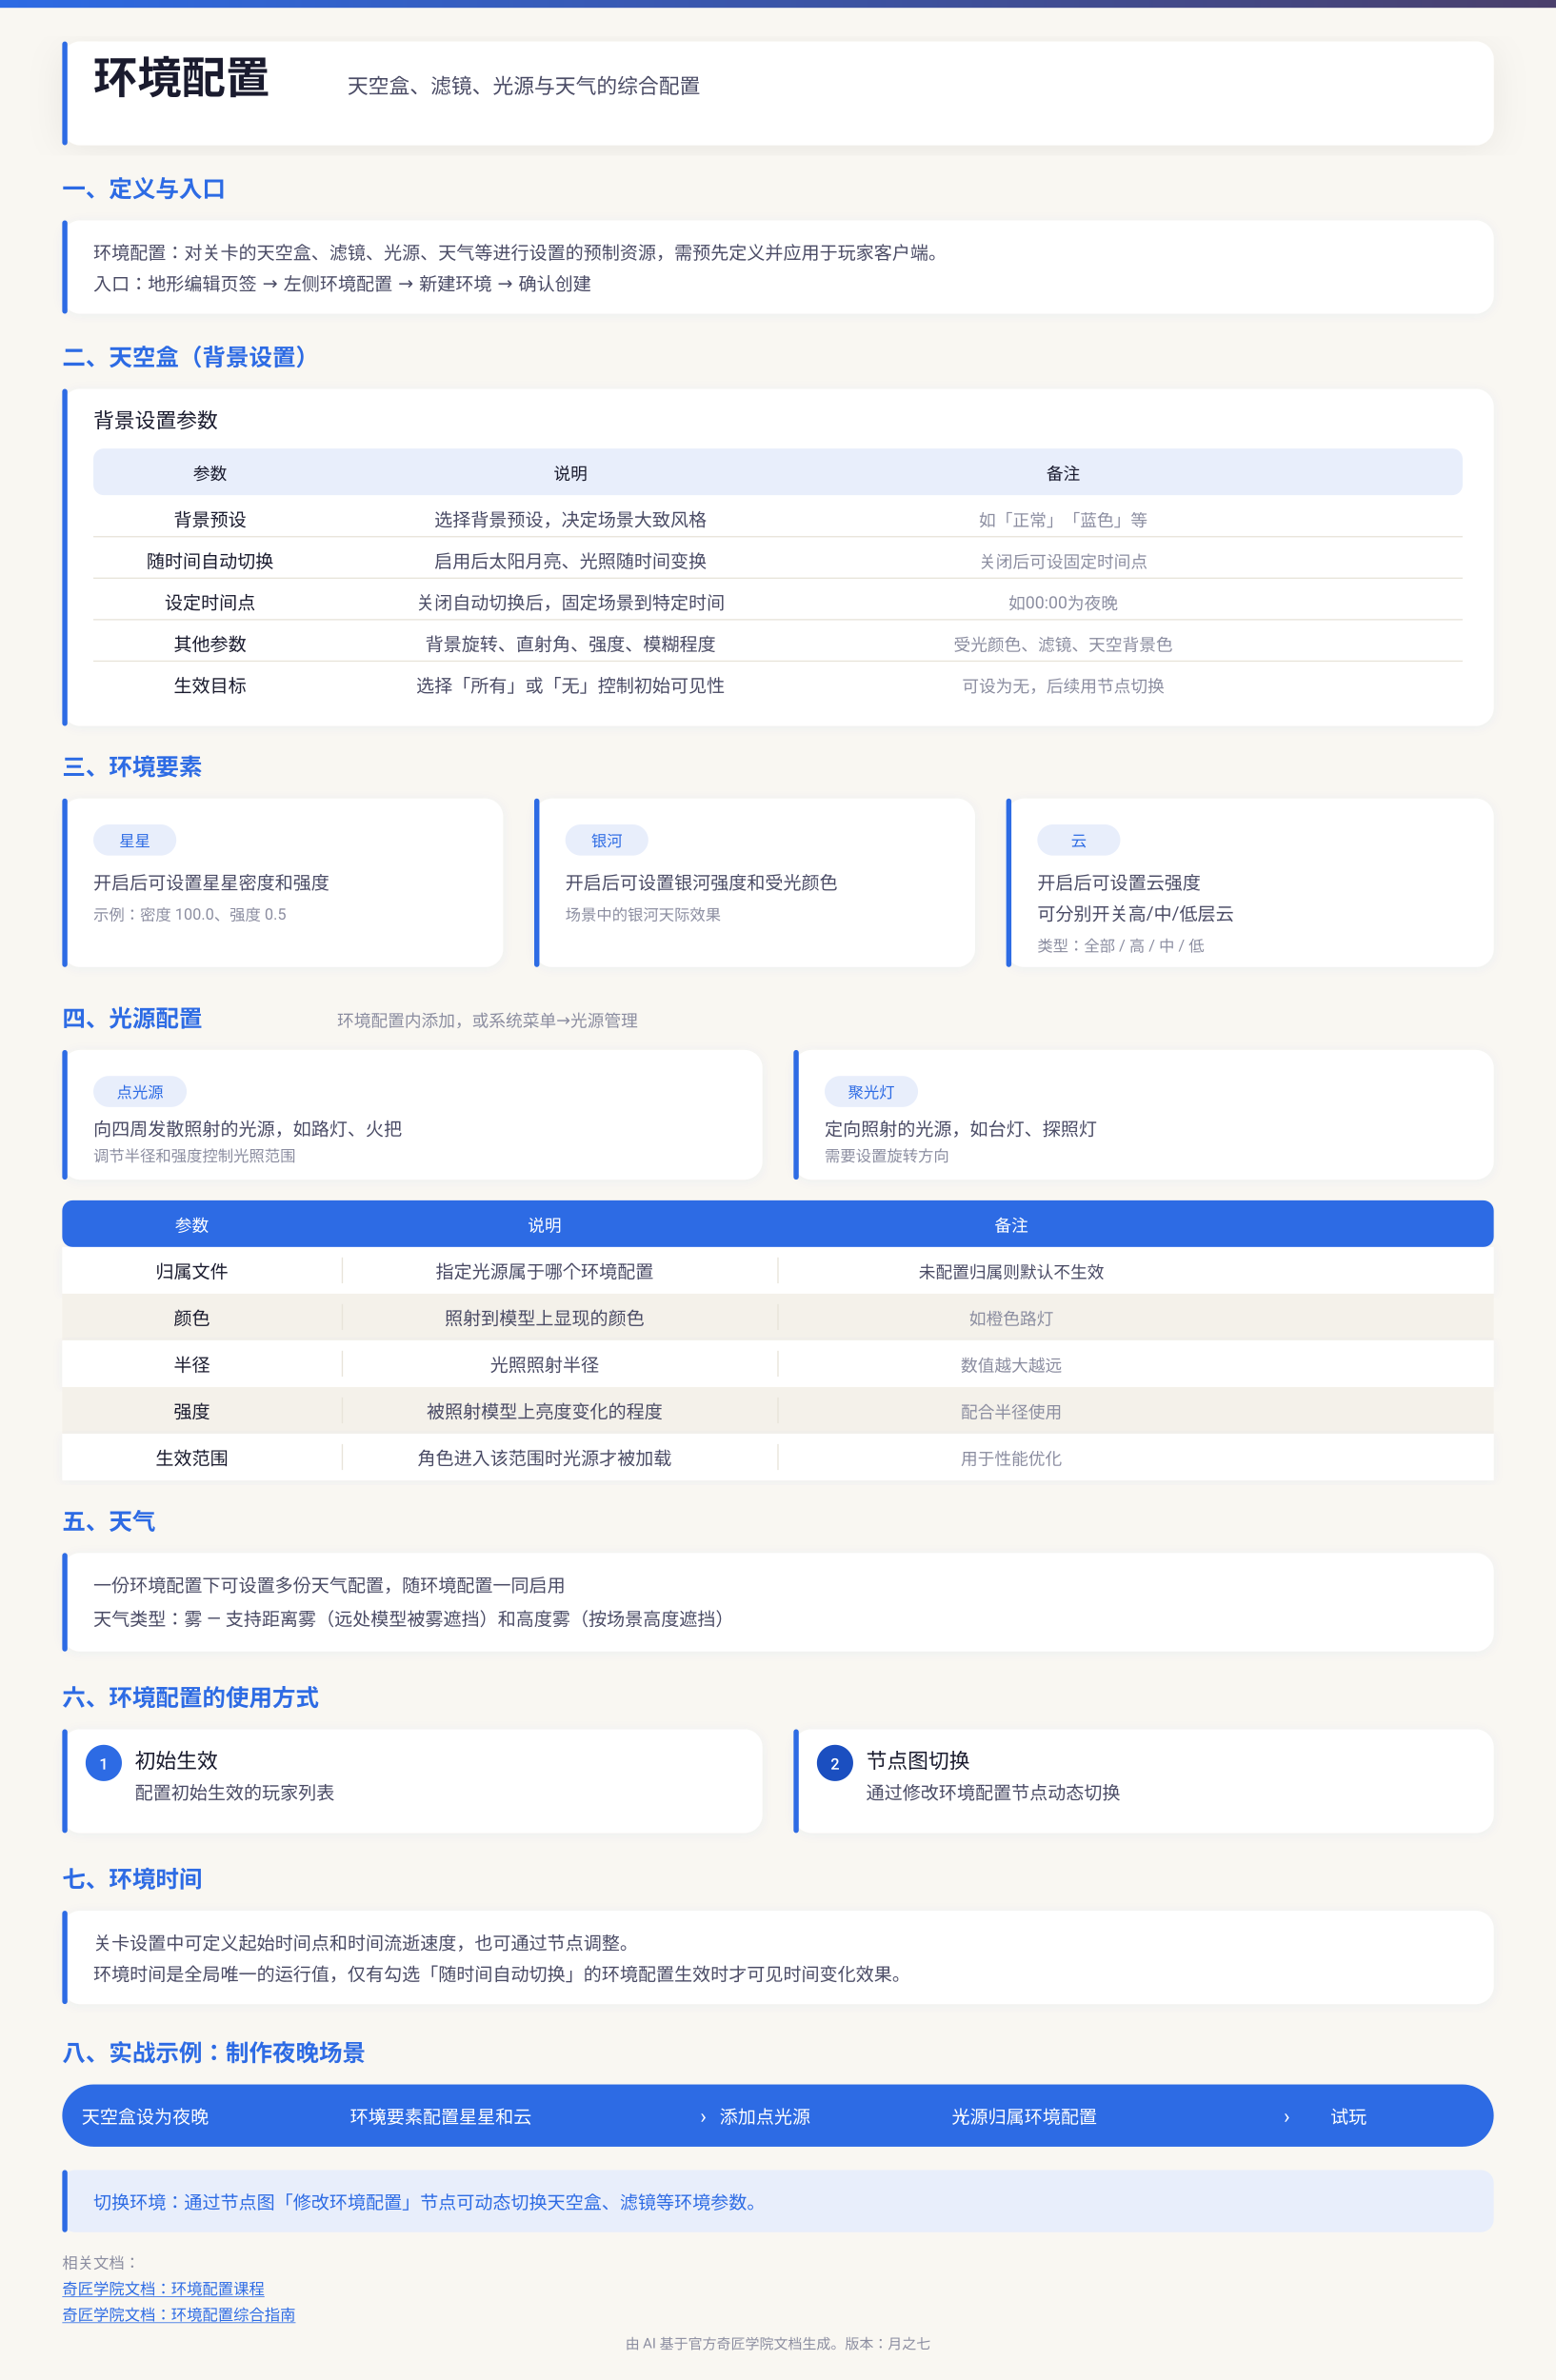
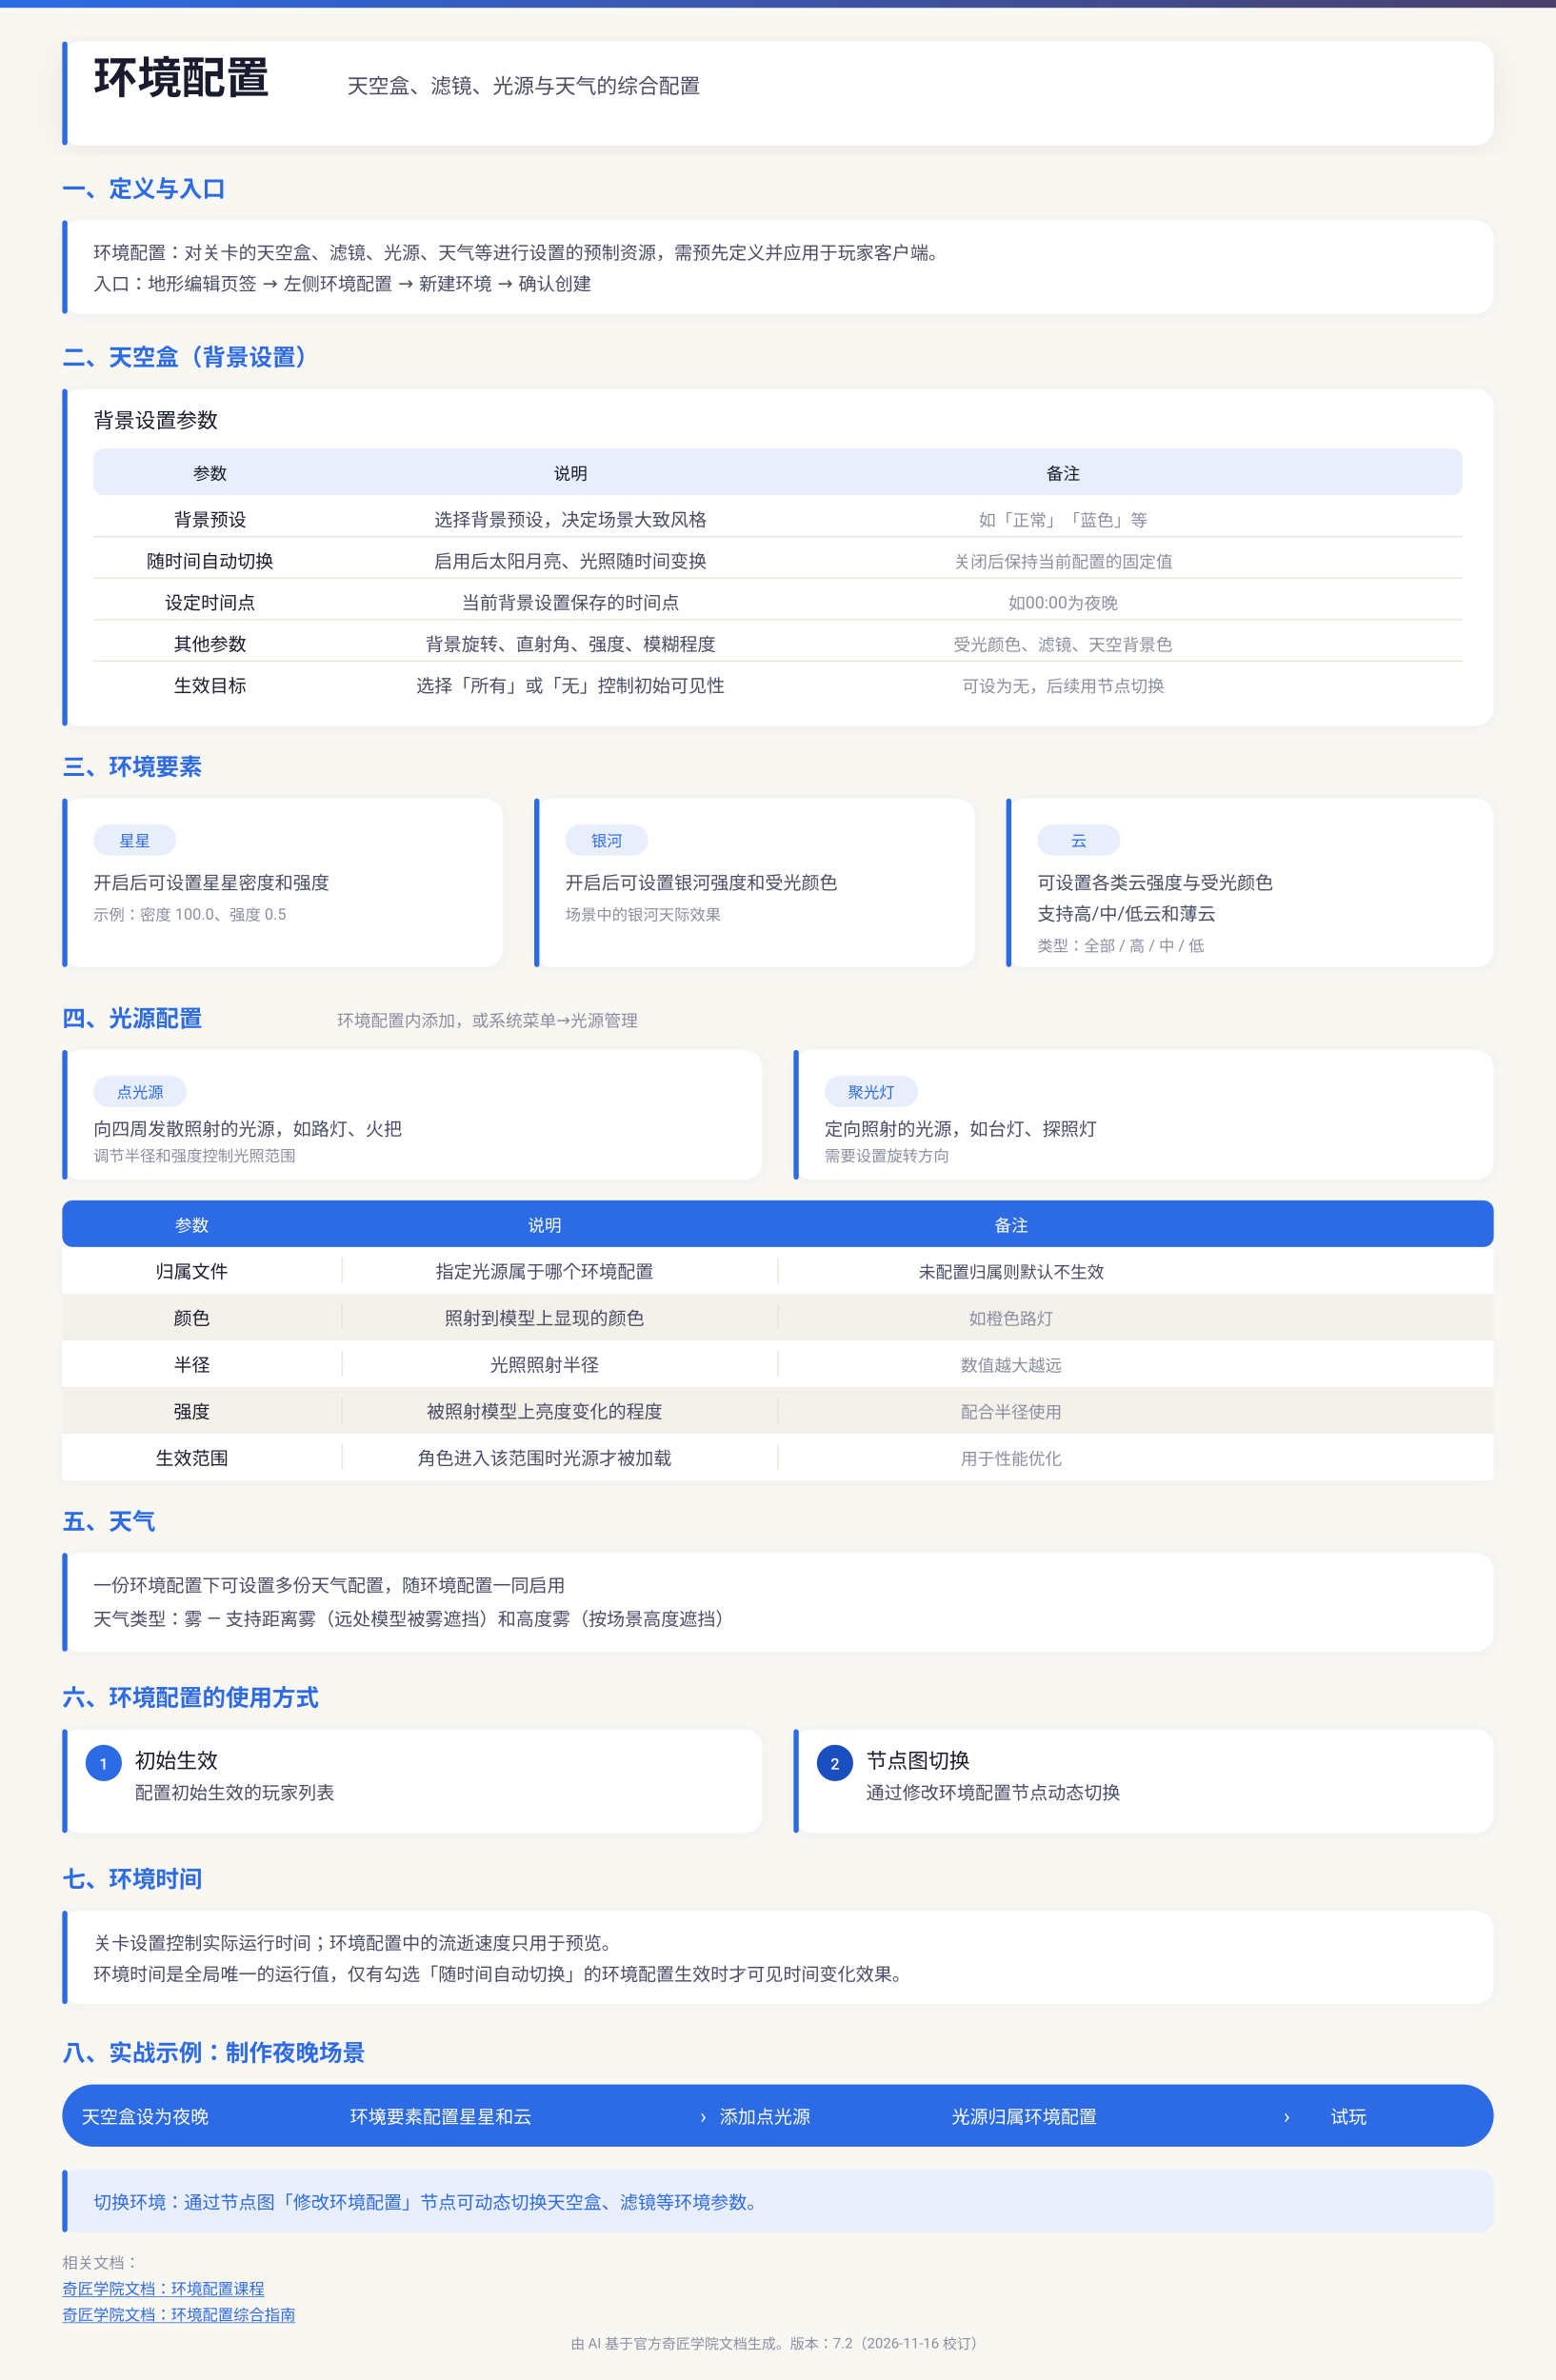
<svg xmlns="http://www.w3.org/2000/svg" xmlns:xlink="http://www.w3.org/1999/xlink" viewBox="0 0 1200 1836">
  <defs>
    <linearGradient id="topGrad" x1="0" y1="0" x2="1200" y2="0" gradientUnits="userSpaceOnUse">
      <stop offset="0%" stop-color="#2D6BE4" />
      <stop offset="100%" stop-color="#4A3F6B" />
    </linearGradient>
    <filter id="card">
      <feDropShadow dx="0" dy="1" stdDeviation="4" flood-color="#2D6BE4" flood-opacity="0.06" />
    </filter>
    <filter id="elevated">
      <feDropShadow dx="0" dy="4" stdDeviation="14" flood-color="#000" flood-opacity="0.07" />
    </filter>
  </defs>
  <rect width="1200" height="1836" fill="#F9F7F2" />
  <rect width="1200" height="6" fill="url(#topGrad)" />
  <rect x="48" y="32" width="1104" height="80" rx="14" fill="#fff" filter="url(#elevated)" />
  <rect x="48" y="32" width="4" height="80" rx="2" fill="#2D6BE4" />
  <text x="72" y="72" fill="#1A1B2E" font-size="34" font-weight="bold" font-family="'HYWenHei 85W','Noto Sans SC','PingFang SC','Roboto',sans-serif">环境配置</text>
  <text x="268" y="72" fill="#4A4B65" font-size="16" font-family="'HYWenHei 85W','Noto Sans SC','PingFang SC','Roboto',sans-serif">天空盒、滤镜、光源与天气的综合配置</text>
  <text x="48" y="152" fill="#2D6BE4" font-size="18" font-weight="700" font-family="'HYWenHei 85W','Noto Sans SC','PingFang SC','Roboto',sans-serif">一、定义与入口</text>
  <rect x="48" y="170" width="1104" height="72" rx="14" fill="#fff" filter="url(#card)" />
  <rect x="48" y="170" width="4" height="72" rx="2" fill="#2D6BE4" />
  <text x="72" y="200" fill="#4A4B65" font-size="14" font-family="'HYWenHei 85W','Noto Sans SC','PingFang SC','Roboto',sans-serif">环境配置：对关卡的天空盒、滤镜、光源、天气等进行设置的预制资源，需预先定义并应用于玩家客户端。</text>
  <text x="72" y="224" fill="#4A4B65" font-size="14" font-family="'HYWenHei 85W','Noto Sans SC','PingFang SC','Roboto',sans-serif">入口：地形编辑页签 → 左侧环境配置 → 新建环境 → 确认创建</text>
  <text x="48" y="282" fill="#2D6BE4" font-size="18" font-weight="700" font-family="'HYWenHei 85W','Noto Sans SC','PingFang SC','Roboto',sans-serif">二、天空盒（背景设置）</text>
  <rect x="48" y="300" width="1104" height="260" rx="14" fill="#fff" filter="url(#card)" />
  <rect x="48" y="300" width="4" height="260" rx="2" fill="#2D6BE4" />
  <text x="72" y="330" fill="#1A1B2E" font-size="16" font-weight="500" font-family="'HYWenHei 85W','Noto Sans SC','PingFang SC','Roboto',sans-serif">背景设置参数</text>
  <rect x="72" y="346" width="1056" height="36" rx="8" fill="#E8EEFB" />
  <text x="162" y="370" fill="#1A1B2E" font-size="13" text-anchor="middle" font-weight="500" font-family="'HYWenHei 85W','Noto Sans SC','PingFang SC','Roboto',sans-serif">参数</text>
  <text x="440" y="370" fill="#1A1B2E" font-size="13" text-anchor="middle" font-weight="500" font-family="'HYWenHei 85W','Noto Sans SC','PingFang SC','Roboto',sans-serif">说明</text>
  <text x="820" y="370" fill="#1A1B2E" font-size="13" text-anchor="middle" font-weight="500" font-family="'HYWenHei 85W','Noto Sans SC','Roboto',sans-serif">备注</text>
  <text x="162" y="406" fill="#1A1B2E" font-size="14" text-anchor="middle" font-weight="500" font-family="'HYWenHei 85W','Noto Sans SC','PingFang SC','Roboto',sans-serif">背景预设</text>
  <text x="440" y="406" fill="#4A4B65" font-size="14" text-anchor="middle" font-family="'HYWenHei 85W','Noto Sans SC','PingFang SC','Roboto',sans-serif">选择背景预设，决定场景大致风格</text>
  <text x="820" y="406" fill="#8B8DA0" font-size="13" text-anchor="middle" font-family="'HYWenHei 85W','Noto Sans SC','PingFang SC','Roboto',sans-serif">如「正常」「蓝色」等</text>
  <line x1="72" y1="414" x2="1128" y2="414" stroke="#E8E4DA" />
  <text x="162" y="438" fill="#1A1B2E" font-size="14" text-anchor="middle" font-weight="500" font-family="'HYWenHei 85W','Noto Sans SC','PingFang SC','Roboto',sans-serif">随时间自动切换</text>
  <text x="440" y="438" fill="#4A4B65" font-size="14" text-anchor="middle" font-family="'HYWenHei 85W','Noto Sans SC','PingFang SC','Roboto',sans-serif">启用后太阳月亮、光照随时间变换</text>
-   <text x="820" y="438" fill="#8B8DA0" font-size="13" text-anchor="middle" font-family="'HYWenHei 85W','Noto Sans SC','PingFang SC','Roboto',sans-serif">关闭后可设固定时间点</text>
+   <text x="820" y="438" fill="#8B8DA0" font-size="13" text-anchor="middle" font-family="'HYWenHei 85W','Noto Sans SC','PingFang SC','Roboto',sans-serif">关闭后保持当前配置的固定值</text>
  <line x1="72" y1="446" x2="1128" y2="446" stroke="#E8E4DA" />
  <text x="162" y="470" fill="#1A1B2E" font-size="14" text-anchor="middle" font-weight="500" font-family="'HYWenHei 85W','Noto Sans SC','PingFang SC','Roboto',sans-serif">设定时间点</text>
-   <text x="440" y="470" fill="#4A4B65" font-size="14" text-anchor="middle" font-family="'HYWenHei 85W','Noto Sans SC','PingFang SC','Roboto',sans-serif">关闭自动切换后，固定场景到特定时间</text>
+   <text x="440" y="470" fill="#4A4B65" font-size="14" text-anchor="middle" font-family="'HYWenHei 85W','Noto Sans SC','PingFang SC','Roboto',sans-serif">当前背景设置保存的时间点</text>
  <text x="820" y="470" fill="#8B8DA0" font-size="13" text-anchor="middle" font-family="'HYWenHei 85W','Noto Sans SC','PingFang SC','Roboto',sans-serif">如00:00为夜晚</text>
  <line x1="72" y1="478" x2="1128" y2="478" stroke="#E8E4DA" />
  <text x="162" y="502" fill="#1A1B2E" font-size="14" text-anchor="middle" font-weight="500" font-family="'HYWenHei 85W','Noto Sans SC','PingFang SC','Roboto',sans-serif">其他参数</text>
  <text x="440" y="502" fill="#4A4B65" font-size="14" text-anchor="middle" font-family="'HYWenHei 85W','Noto Sans SC','PingFang SC','Roboto',sans-serif">背景旋转、直射角、强度、模糊程度</text>
  <text x="820" y="502" fill="#8B8DA0" font-size="13" text-anchor="middle" font-family="'HYWenHei 85W','Noto Sans SC','PingFang SC','Roboto',sans-serif">受光颜色、滤镜、天空背景色</text>
  <line x1="72" y1="510" x2="1128" y2="510" stroke="#E8E4DA" />
  <text x="162" y="534" fill="#1A1B2E" font-size="14" text-anchor="middle" font-weight="500" font-family="'HYWenHei 85W','Noto Sans SC','PingFang SC','Roboto',sans-serif">生效目标</text>
  <text x="440" y="534" fill="#4A4B65" font-size="14" text-anchor="middle" font-family="'HYWenHei 85W','Noto Sans SC','PingFang SC','Roboto',sans-serif">选择「所有」或「无」控制初始可见性</text>
  <text x="820" y="534" fill="#8B8DA0" font-size="13" text-anchor="middle" font-family="'HYWenHei 85W','Noto Sans SC','PingFang SC','Roboto',sans-serif">可设为无，后续用节点切换</text>
  <text x="48" y="598" fill="#2D6BE4" font-size="18" font-weight="700" font-family="'HYWenHei 85W','Noto Sans SC','PingFang SC','Roboto',sans-serif">三、环境要素</text>
  <rect x="48" y="616" width="340" height="130" rx="14" fill="#fff" filter="url(#card)" />
  <rect x="48" y="616" width="4" height="130" rx="2" fill="#2D6BE4" />
  <rect x="72" y="636" width="64" height="24" rx="12" fill="#E8EEFB" />
  <text x="104" y="653" fill="#2D6BE4" font-size="12" text-anchor="middle" font-weight="500" font-family="'HYWenHei 85W','Noto Sans SC','PingFang SC','Roboto',sans-serif">星星</text>
  <text x="72" y="686" fill="#4A4B65" font-size="14" font-family="'HYWenHei 85W','Noto Sans SC','PingFang SC','Roboto',sans-serif">开启后可设置星星密度和强度</text>
  <text x="72" y="710" fill="#8B8DA0" font-size="12" font-family="'HYWenHei 85W','Noto Sans SC','PingFang SC','Roboto',sans-serif">示例：密度 100.0、强度 0.5</text>
  <rect x="412" y="616" width="340" height="130" rx="14" fill="#fff" filter="url(#card)" />
  <rect x="412" y="616" width="4" height="130" rx="2" fill="#2D6BE4" />
  <rect x="436" y="636" width="64" height="24" rx="12" fill="#E8EEFB" />
  <text x="468" y="653" fill="#2D6BE4" font-size="12" text-anchor="middle" font-weight="500" font-family="'HYWenHei 85W','Noto Sans SC','PingFang SC','Roboto',sans-serif">银河</text>
  <text x="436" y="686" fill="#4A4B65" font-size="14" font-family="'HYWenHei 85W','Noto Sans SC','PingFang SC','Roboto',sans-serif">开启后可设置银河强度和受光颜色</text>
  <text x="436" y="710" fill="#8B8DA0" font-size="12" font-family="'HYWenHei 85W','Noto Sans SC','PingFang SC','Roboto',sans-serif">场景中的银河天际效果</text>
  <rect x="776" y="616" width="376" height="130" rx="14" fill="#fff" filter="url(#card)" />
  <rect x="776" y="616" width="4" height="130" rx="2" fill="#2D6BE4" />
  <rect x="800" y="636" width="64" height="24" rx="12" fill="#E8EEFB" />
  <text x="832" y="653" fill="#2D6BE4" font-size="12" text-anchor="middle" font-weight="500" font-family="'HYWenHei 85W','Noto Sans SC','PingFang SC','Roboto',sans-serif">云</text>
-   <text x="800" y="686" fill="#4A4B65" font-size="14" font-family="'HYWenHei 85W','Noto Sans SC','PingFang SC','Roboto',sans-serif">开启后可设置云强度</text>
-   <text x="800" y="710" fill="#4A4B65" font-size="14" font-family="'HYWenHei 85W','Noto Sans SC','PingFang SC','Roboto',sans-serif">可分别开关高/中/低层云</text>
+   <text x="800" y="686" fill="#4A4B65" font-size="14" font-family="'HYWenHei 85W','Noto Sans SC','PingFang SC','Roboto',sans-serif">可设置各类云强度与受光颜色</text>
+   <text x="800" y="710" fill="#4A4B65" font-size="14" font-family="'HYWenHei 85W','Noto Sans SC','PingFang SC','Roboto',sans-serif">支持高/中/低云和薄云</text>
  <text x="800" y="734" fill="#8B8DA0" font-size="12" font-family="'HYWenHei 85W','Noto Sans SC','PingFang SC','Roboto',sans-serif">类型：全部 / 高 / 中 / 低</text>
  <text x="48" y="792" fill="#2D6BE4" font-size="18" font-weight="700" font-family="'HYWenHei 85W','Noto Sans SC','PingFang SC','Roboto',sans-serif">四、光源配置</text>
  <text x="260" y="792" fill="#8B8DA0" font-size="13" font-family="'HYWenHei 85W','Noto Sans SC','PingFang SC','Roboto',sans-serif">环境配置内添加，或系统菜单→光源管理</text>
  <rect x="48" y="810" width="540" height="100" rx="14" fill="#fff" filter="url(#card)" />
  <rect x="48" y="810" width="4" height="100" rx="2" fill="#2D6BE4" />
  <rect x="72" y="830" width="72" height="24" rx="12" fill="#E8EEFB" />
  <text x="108" y="847" fill="#2D6BE4" font-size="12" text-anchor="middle" font-weight="500" font-family="'HYWenHei 85W','Noto Sans SC','PingFang SC','Roboto',sans-serif">点光源</text>
  <text x="72" y="876" fill="#4A4B65" font-size="14" font-family="'HYWenHei 85W','Noto Sans SC','PingFang SC','Roboto',sans-serif">向四周发散照射的光源，如路灯、火把</text>
  <text x="72" y="896" fill="#8B8DA0" font-size="12" font-family="'HYWenHei 85W','Noto Sans SC','PingFang SC','Roboto',sans-serif">调节半径和强度控制光照范围</text>
  <rect x="612" y="810" width="540" height="100" rx="14" fill="#fff" filter="url(#card)" />
  <rect x="612" y="810" width="4" height="100" rx="2" fill="#2D6BE4" />
  <rect x="636" y="830" width="72" height="24" rx="12" fill="#E8EEFB" />
  <text x="672" y="847" fill="#2D6BE4" font-size="12" text-anchor="middle" font-weight="500" font-family="'HYWenHei 85W','Noto Sans SC','PingFang SC','Roboto',sans-serif">聚光灯</text>
  <text x="636" y="876" fill="#4A4B65" font-size="14" font-family="'HYWenHei 85W','Noto Sans SC','PingFang SC','Roboto',sans-serif">定向照射的光源，如台灯、探照灯</text>
  <text x="636" y="896" fill="#8B8DA0" font-size="12" font-family="'HYWenHei 85W','Noto Sans SC','PingFang SC','Roboto',sans-serif">需要设置旋转方向</text>
  <rect x="48" y="926" width="1104" height="36" rx="8" fill="#2D6BE4" />
  <text x="148" y="950" fill="#fff" font-size="13" text-anchor="middle" font-weight="500" font-family="'HYWenHei 85W','Noto Sans SC','PingFang SC','Roboto',sans-serif">参数</text>
  <text x="420" y="950" fill="#fff" font-size="13" text-anchor="middle" font-weight="500" font-family="'HYWenHei 85W','Noto Sans SC','PingFang SC','Roboto',sans-serif">说明</text>
  <text x="780" y="950" fill="#fff" font-size="13" text-anchor="middle" font-weight="500" font-family="'HYWenHei 85W','Noto Sans SC','Roboto',sans-serif">备注</text>
  <rect x="48" y="962" width="1104" height="36" rx="0" fill="#fff" filter="url(#card)" />
  <text x="148" y="986" fill="#1A1B2E" font-size="14" text-anchor="middle" font-weight="500" font-family="'HYWenHei 85W','Noto Sans SC','PingFang SC','Roboto',sans-serif">归属文件</text>
  <text x="420" y="986" fill="#4A4B65" font-size="14" text-anchor="middle" font-family="'HYWenHei 85W','Noto Sans SC','PingFang SC','Roboto',sans-serif">指定光源属于哪个环境配置</text>
  <text x="780" y="986" fill="#4A4B65" font-size="13" text-anchor="middle" font-family="'HYWenHei 85W','Noto Sans SC','PingFang SC','Roboto',sans-serif">未配置归属则默认不生效</text>
  <line x1="264" y1="970" x2="264" y2="990" stroke="#E8E4DA" />
  <line x1="600" y1="970" x2="600" y2="990" stroke="#E8E4DA" />
  <rect x="48" y="998" width="1104" height="36" rx="0" fill="#F4F1EA" />
  <text x="148" y="1022" fill="#1A1B2E" font-size="14" text-anchor="middle" font-weight="500" font-family="'HYWenHei 85W','Noto Sans SC','PingFang SC','Roboto',sans-serif">颜色</text>
  <text x="420" y="1022" fill="#4A4B65" font-size="14" text-anchor="middle" font-family="'HYWenHei 85W','Noto Sans SC','PingFang SC','Roboto',sans-serif">照射到模型上显现的颜色</text>
  <text x="780" y="1022" fill="#8B8DA0" font-size="13" text-anchor="middle" font-family="'HYWenHei 85W','Noto Sans SC','PingFang SC','Roboto',sans-serif">如橙色路灯</text>
  <line x1="264" y1="1006" x2="264" y2="1026" stroke="#E8E4DA" />
  <line x1="600" y1="1006" x2="600" y2="1026" stroke="#E8E4DA" />
  <rect x="48" y="1034" width="1104" height="36" rx="0" fill="#fff" filter="url(#card)" />
  <text x="148" y="1058" fill="#1A1B2E" font-size="14" text-anchor="middle" font-weight="500" font-family="'HYWenHei 85W','Noto Sans SC','PingFang SC','Roboto',sans-serif">半径</text>
  <text x="420" y="1058" fill="#4A4B65" font-size="14" text-anchor="middle" font-family="'HYWenHei 85W','Noto Sans SC','PingFang SC','Roboto',sans-serif">光照照射半径</text>
  <text x="780" y="1058" fill="#8B8DA0" font-size="13" text-anchor="middle" font-family="'HYWenHei 85W','Noto Sans SC','PingFang SC','Roboto',sans-serif">数值越大越远</text>
  <line x1="264" y1="1042" x2="264" y2="1062" stroke="#E8E4DA" />
  <line x1="600" y1="1042" x2="600" y2="1062" stroke="#E8E4DA" />
  <rect x="48" y="1070" width="1104" height="36" rx="0" fill="#F4F1EA" />
  <text x="148" y="1094" fill="#1A1B2E" font-size="14" text-anchor="middle" font-weight="500" font-family="'HYWenHei 85W','Noto Sans SC','PingFang SC','Roboto',sans-serif">强度</text>
  <text x="420" y="1094" fill="#4A4B65" font-size="14" text-anchor="middle" font-family="'HYWenHei 85W','Noto Sans SC','PingFang SC','Roboto',sans-serif">被照射模型上亮度变化的程度</text>
  <text x="780" y="1094" fill="#8B8DA0" font-size="13" text-anchor="middle" font-family="'HYWenHei 85W','Noto Sans SC','PingFang SC','Roboto',sans-serif">配合半径使用</text>
  <line x1="264" y1="1078" x2="264" y2="1098" stroke="#E8E4DA" />
  <line x1="600" y1="1078" x2="600" y2="1098" stroke="#E8E4DA" />
  <rect x="48" y="1106" width="1104" height="36" rx="0" fill="#fff" filter="url(#card)" />
  <text x="148" y="1130" fill="#1A1B2E" font-size="14" text-anchor="middle" font-weight="500" font-family="'HYWenHei 85W','Noto Sans SC','PingFang SC','Roboto',sans-serif">生效范围</text>
  <text x="420" y="1130" fill="#4A4B65" font-size="14" text-anchor="middle" font-family="'HYWenHei 85W','Noto Sans SC','PingFang SC','Roboto',sans-serif">角色进入该范围时光源才被加载</text>
  <text x="780" y="1130" fill="#8B8DA0" font-size="13" text-anchor="middle" font-family="'HYWenHei 85W','Noto Sans SC','PingFang SC','Roboto',sans-serif">用于性能优化</text>
  <line x1="264" y1="1114" x2="264" y2="1134" stroke="#E8E4DA" />
  <line x1="600" y1="1114" x2="600" y2="1134" stroke="#E8E4DA" />
  <text x="48" y="1180" fill="#2D6BE4" font-size="18" font-weight="700" font-family="'HYWenHei 85W','Noto Sans SC','PingFang SC','Roboto',sans-serif">五、天气</text>
  <rect x="48" y="1198" width="1104" height="76" rx="14" fill="#fff" filter="url(#card)" />
  <rect x="48" y="1198" width="4" height="76" rx="2" fill="#2D6BE4" />
  <text x="72" y="1228" fill="#4A4B65" font-size="14" font-family="'HYWenHei 85W','Noto Sans SC','PingFang SC','Roboto',sans-serif">一份环境配置下可设置多份天气配置，随环境配置一同启用</text>
  <text x="72" y="1254" fill="#4A4B65" font-size="14" font-family="'HYWenHei 85W','Noto Sans SC','PingFang SC','Roboto',sans-serif">天气类型：雾 — 支持距离雾（远处模型被雾遮挡）和高度雾（按场景高度遮挡）</text>
  <text x="48" y="1316" fill="#2D6BE4" font-size="18" font-weight="700" font-family="'HYWenHei 85W','Noto Sans SC','PingFang SC','Roboto',sans-serif">六、环境配置的使用方式</text>
  <rect x="48" y="1334" width="540" height="80" rx="14" fill="#fff" filter="url(#card)" />
  <rect x="48" y="1334" width="4" height="80" rx="2" fill="#2D6BE4" />
  <circle cx="80" cy="1360" r="14" fill="#2D6BE4" />
  <text x="80" y="1365" fill="#fff" font-size="12" text-anchor="middle" font-weight="500" font-family="'HYWenHei 85W','Noto Sans SC','Roboto',sans-serif">1</text>
  <text x="104" y="1364" fill="#1A1B2E" font-size="16" font-weight="500" font-family="'HYWenHei 85W','Noto Sans SC','PingFang SC','Roboto',sans-serif">初始生效</text>
  <text x="104" y="1388" fill="#4A4B65" font-size="14" font-family="'HYWenHei 85W','Noto Sans SC','PingFang SC','Roboto',sans-serif">配置初始生效的玩家列表</text>
  <rect x="612" y="1334" width="540" height="80" rx="14" fill="#fff" filter="url(#card)" />
  <rect x="612" y="1334" width="4" height="80" rx="2" fill="#2D6BE4" />
  <circle cx="644" cy="1360" r="14" fill="#1B4FC0" />
  <text x="644" y="1365" fill="#fff" font-size="12" text-anchor="middle" font-weight="500" font-family="'HYWenHei 85W','Noto Sans SC','Roboto',sans-serif">2</text>
  <text x="668" y="1364" fill="#1A1B2E" font-size="16" font-weight="500" font-family="'HYWenHei 85W','Noto Sans SC','PingFang SC','Roboto',sans-serif">节点图切换</text>
  <text x="668" y="1388" fill="#4A4B65" font-size="14" font-family="'HYWenHei 85W','Noto Sans SC','PingFang SC','Roboto',sans-serif">通过修改环境配置节点动态切换</text>
  <text x="48" y="1456" fill="#2D6BE4" font-size="18" font-weight="700" font-family="'HYWenHei 85W','Noto Sans SC','PingFang SC','Roboto',sans-serif">七、环境时间</text>
  <rect x="48" y="1474" width="1104" height="72" rx="14" fill="#fff" filter="url(#card)" />
  <rect x="48" y="1474" width="4" height="72" rx="2" fill="#2D6BE4" />
-   <text x="72" y="1504" fill="#4A4B65" font-size="14" font-family="'HYWenHei 85W','Noto Sans SC','PingFang SC','Roboto',sans-serif">关卡设置中可定义起始时间点和时间流逝速度，也可通过节点调整。</text>
+   <text x="72" y="1504" fill="#4A4B65" font-size="14" font-family="'HYWenHei 85W','Noto Sans SC','PingFang SC','Roboto',sans-serif">关卡设置控制实际运行时间；环境配置中的流逝速度只用于预览。</text>
  <text x="72" y="1528" fill="#4A4B65" font-size="14" font-family="'HYWenHei 85W','Noto Sans SC','PingFang SC','Roboto',sans-serif">环境时间是全局唯一的运行值，仅有勾选「随时间自动切换」的环境配置生效时才可见时间变化效果。</text>
  <text x="48" y="1590" fill="#2D6BE4" font-size="18" font-weight="700" font-family="'HYWenHei 85W','Noto Sans SC','PingFang SC','Roboto',sans-serif">八、实战示例：制作夜晚场景</text>
  <rect x="48" y="1608" width="1104" height="48" rx="24" fill="#2D6BE4" />
  <text x="112" y="1638" fill="#fff" font-size="14" text-anchor="middle" font-weight="500" font-family="'HYWenHei 85W','Noto Sans SC','PingFang SC','Roboto',sans-serif">天空盒设为夜晚</text>
  <text x="290" y="1638" fill="#fff" font-size="16" font-family="'HYWenHei 85W','Noto Sans SC','Roboto',sans-serif">›</text>
  <text x="340" y="1638" fill="#fff" font-size="14" text-anchor="middle" font-weight="500" font-family="'HYWenHei 85W','Noto Sans SC','PingFang SC','Roboto',sans-serif">环境要素配置星星和云</text>
  <text x="540" y="1638" fill="#fff" font-size="16" font-family="'HYWenHei 85W','Noto Sans SC','Roboto',sans-serif">›</text>
  <text x="590" y="1638" fill="#fff" font-size="14" text-anchor="middle" font-weight="500" font-family="'HYWenHei 85W','Noto Sans SC','PingFang SC','Roboto',sans-serif">添加点光源</text>
  <text x="740" y="1638" fill="#fff" font-size="16" font-family="'HYWenHei 85W','Noto Sans SC','Roboto',sans-serif">›</text>
  <text x="790" y="1638" fill="#fff" font-size="14" text-anchor="middle" font-weight="500" font-family="'HYWenHei 85W','Noto Sans SC','PingFang SC','Roboto',sans-serif">光源归属环境配置</text>
  <text x="990" y="1638" fill="#fff" font-size="16" font-family="'HYWenHei 85W','Noto Sans SC','Roboto',sans-serif">›</text>
  <text x="1040" y="1638" fill="#fff" font-size="14" text-anchor="middle" font-weight="500" font-family="'HYWenHei 85W','Noto Sans SC','PingFang SC','Roboto',sans-serif">试玩</text>
  <rect x="48" y="1674" width="1104" height="48" rx="10" fill="#E8EEFB" />
  <rect x="48" y="1674" width="4" height="48" rx="2" fill="#2D6BE4" />
  <text x="72" y="1704" fill="#2D6BE4" font-size="14" font-weight="500" font-family="'HYWenHei 85W','Noto Sans SC','PingFang SC','Roboto',sans-serif">切换环境：通过节点图「修改环境配置」节点可动态切换天空盒、滤镜等环境参数。</text>
  <text x="48" y="1750" fill="#8B8DA0" font-size="12" font-family="'HYWenHei 85W','Noto Sans SC','PingFang SC','Roboto',sans-serif">相关文档：</text>
  <a xlink:href="https://act.mihoyo.com/ys/ugc/tutorial/course/detail/mhw64cr51fue" target="_blank">
    <text x="48" y="1770" fill="#2D6BE4" font-size="12" text-decoration="underline" font-family="'HYWenHei 85W','Noto Sans SC','PingFang SC','Roboto',sans-serif">奇匠学院文档：环境配置课程</text>
  </a>
  <a xlink:href="https://act.mihoyo.com/ys/ugc/tutorial/detail/mhdznsie9up8" target="_blank">
    <text x="48" y="1790" fill="#2D6BE4" font-size="12" text-decoration="underline" font-family="'HYWenHei 85W','Noto Sans SC','PingFang SC','Roboto',sans-serif">奇匠学院文档：环境配置综合指南</text>
  </a>
-   <text x="600" y="1812" fill="#8B8DA0" font-size="11" text-anchor="middle" font-family="'HYWenHei 85W','Noto Sans SC','PingFang SC','Roboto',sans-serif">由 AI 基于官方奇匠学院文档生成。版本：月之七</text>
+   <text x="600" y="1812" fill="#8B8DA0" font-size="11" text-anchor="middle" font-family="'HYWenHei 85W','Noto Sans SC','PingFang SC','Roboto',sans-serif">由 AI 基于官方奇匠学院文档生成。版本：7.2（2026-11-16 校订）</text>
</svg>
